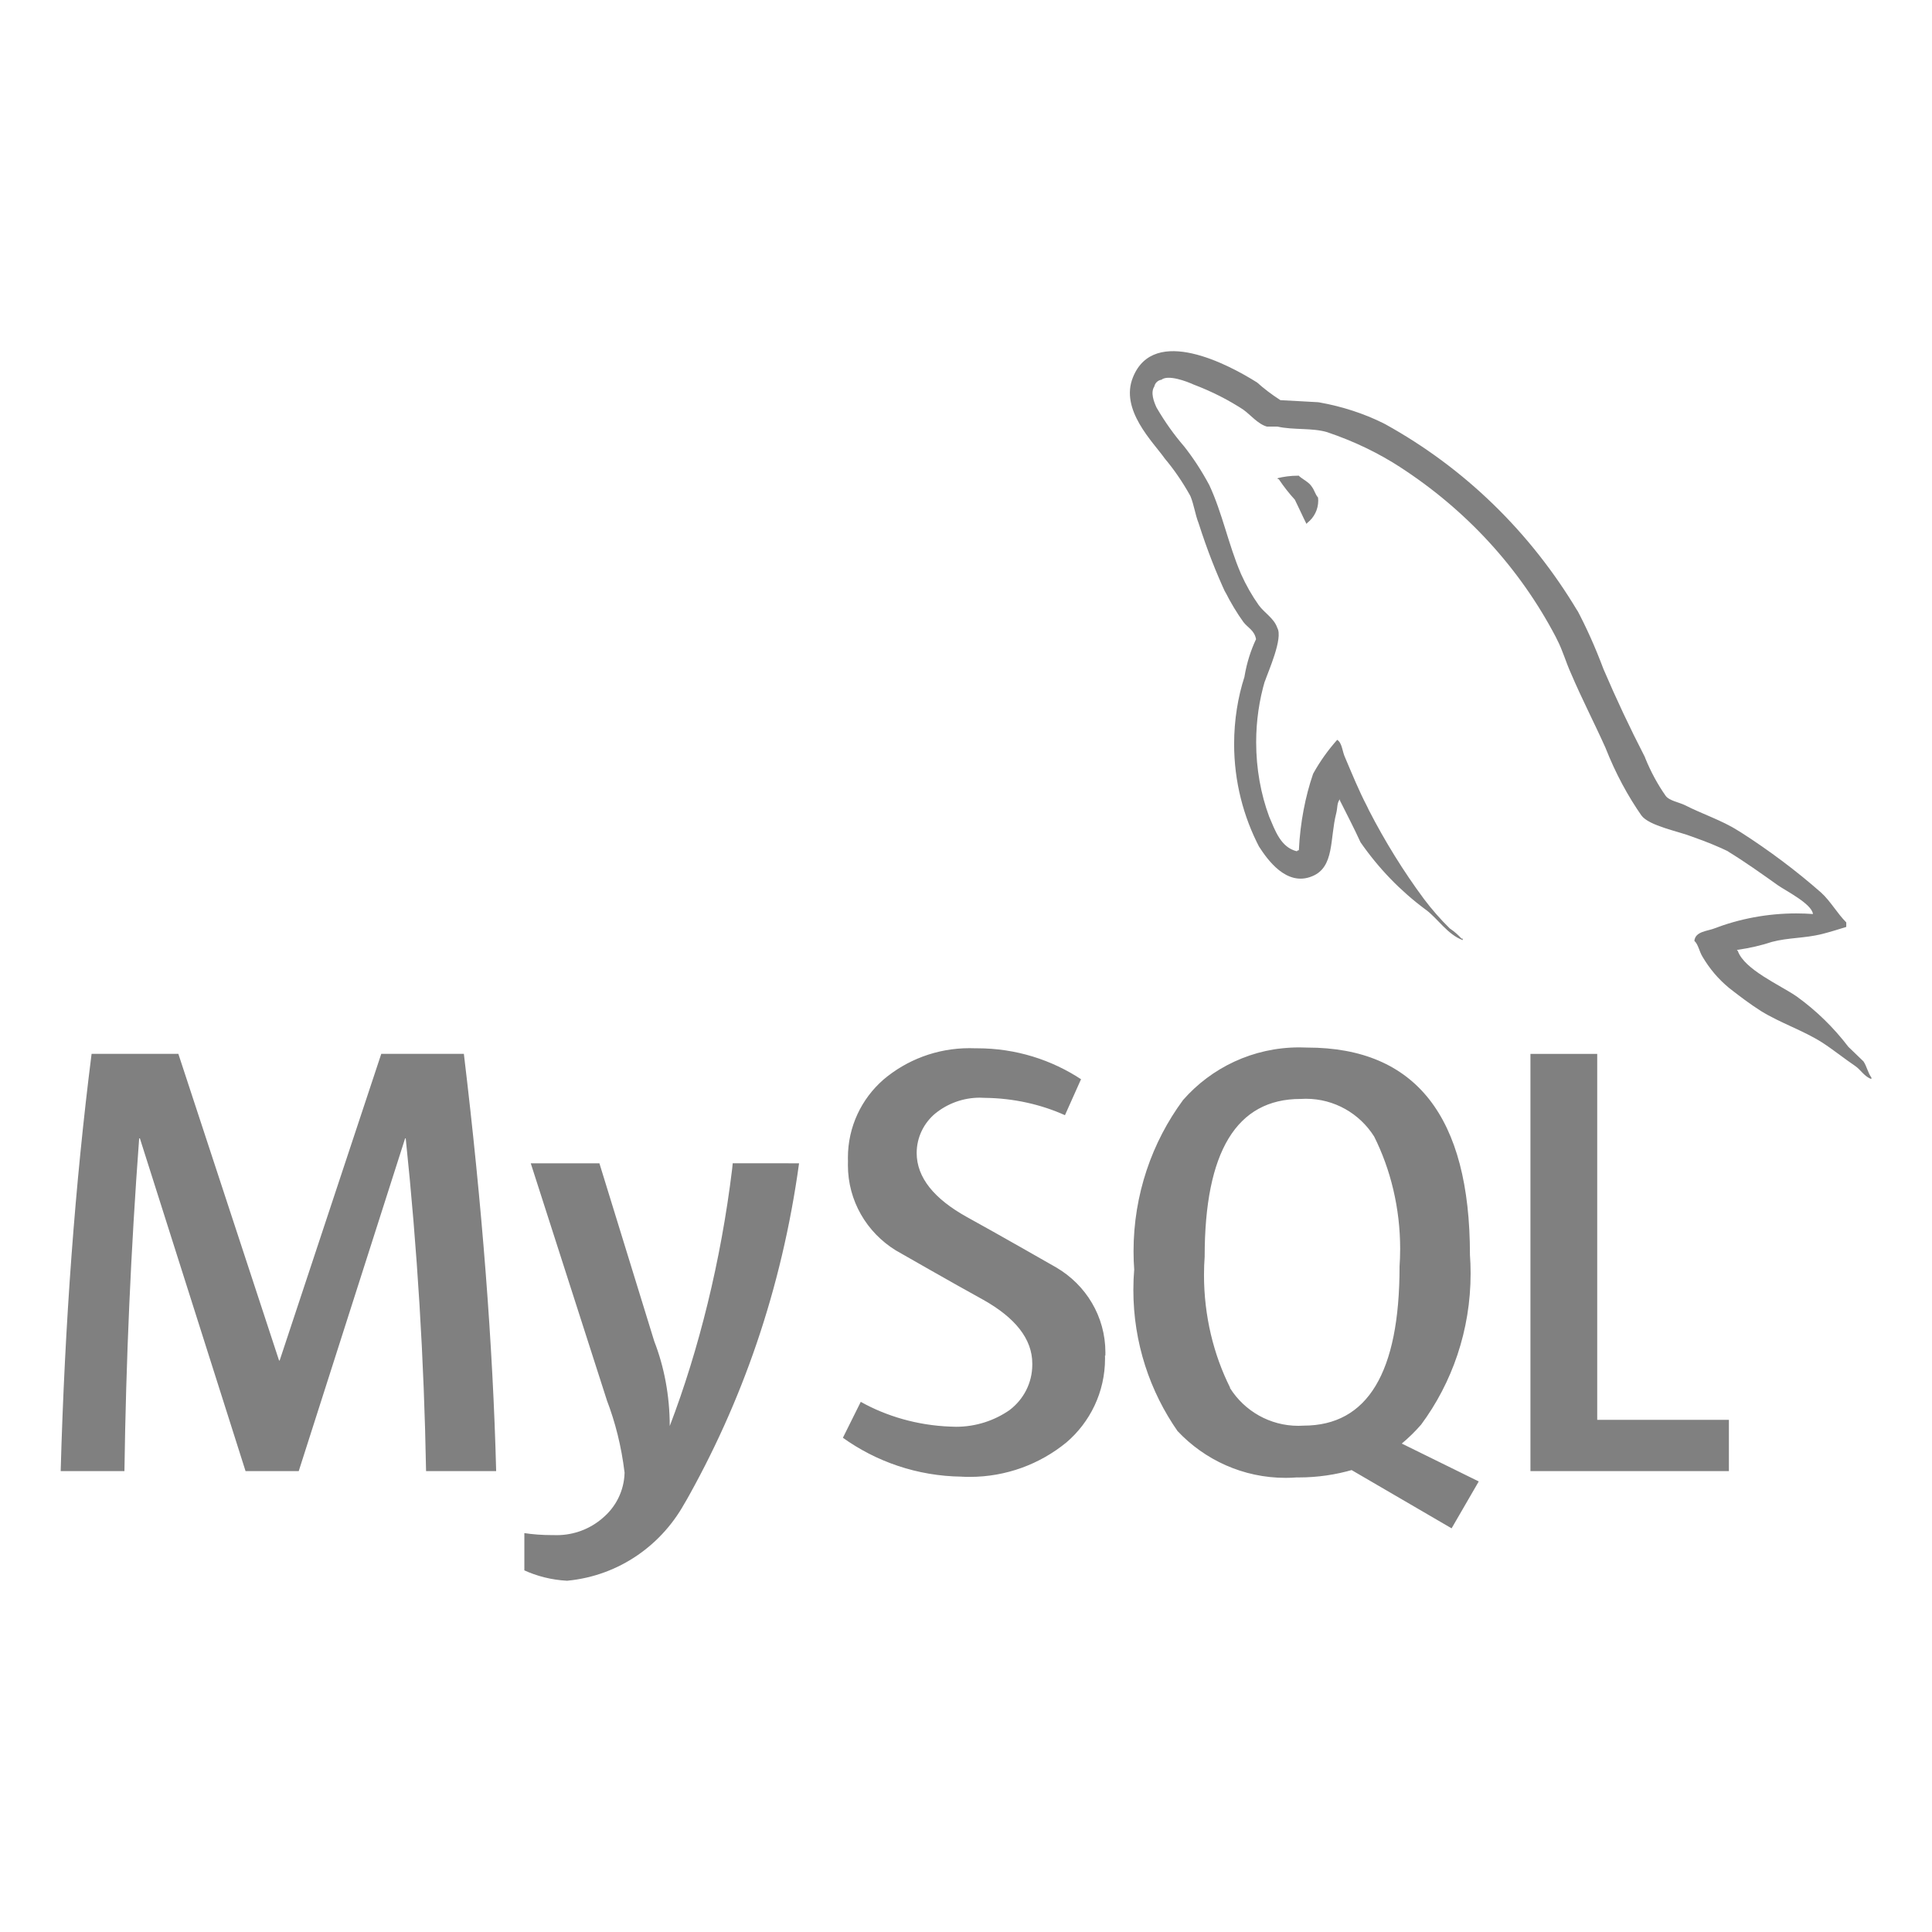
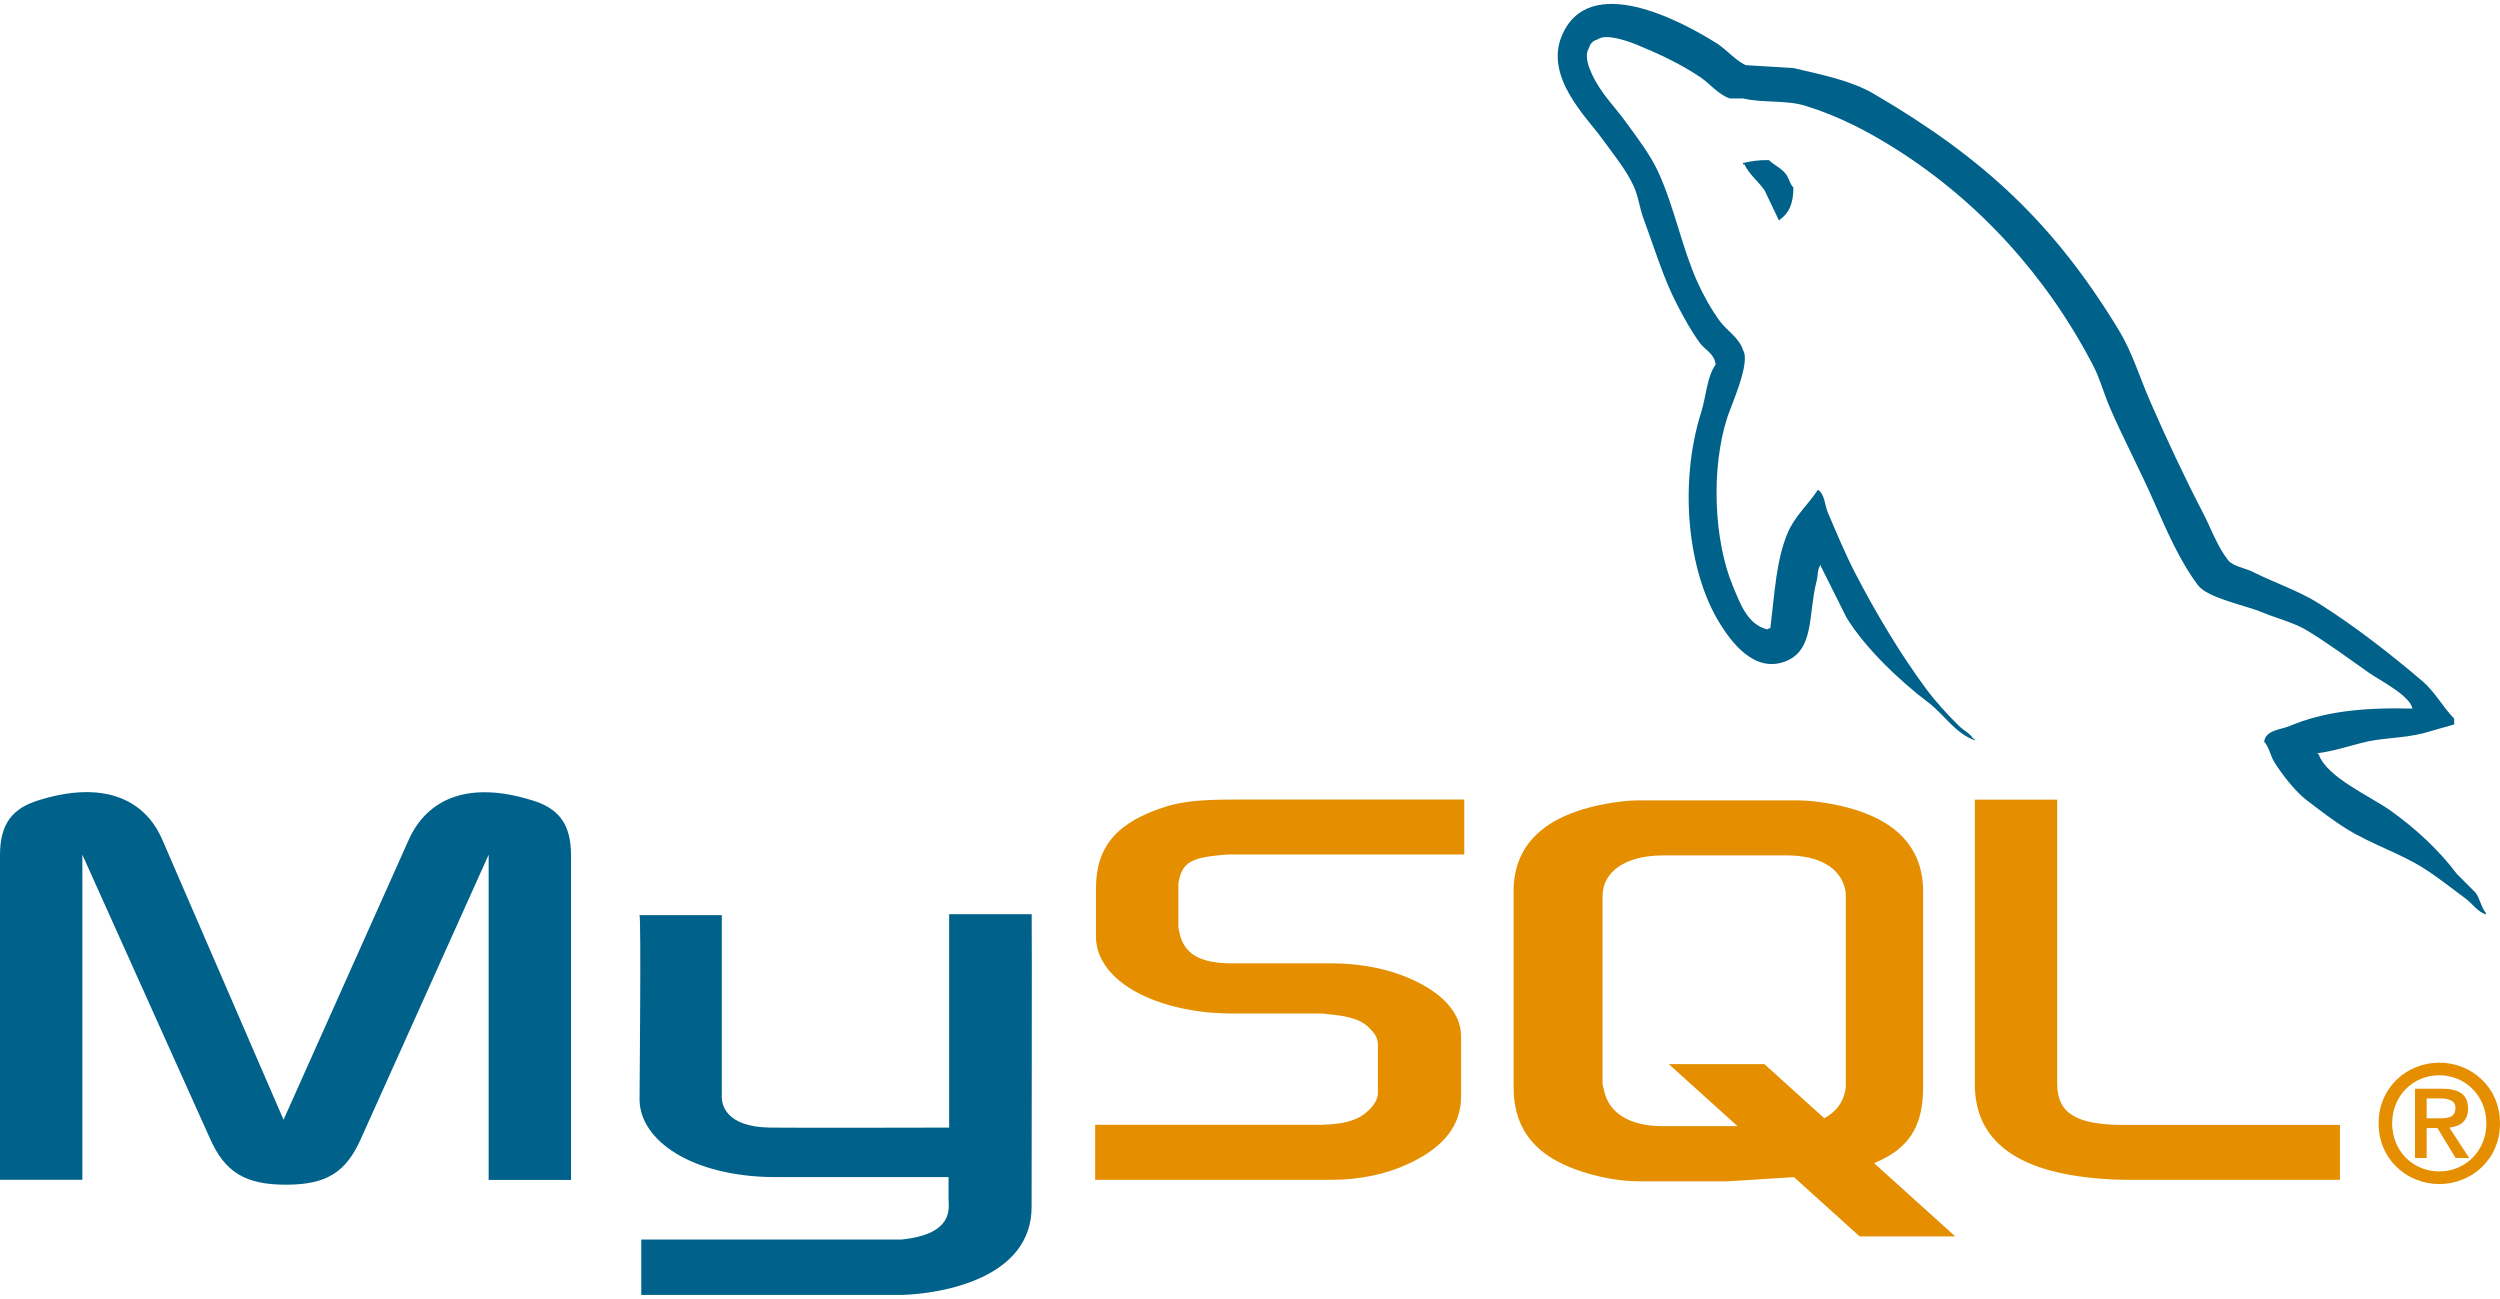
- <svg xmlns="http://www.w3.org/2000/svg" fill="#808080" width="800px" height="800px" viewBox="0 0 32 32" version="1.1">
-   <g id="SVGRepo_bgCarrier" stroke-width="0" />
-   <g id="SVGRepo_tracerCarrier" stroke-linecap="round" stroke-linejoin="round" />
-   <g id="SVGRepo_iconCarrier">
-     <path d="M30.026 15.139c-0.082-0.006-0.177-0.010-0.273-0.010-0.484 0-0.947 0.090-1.373 0.254l0.026-0.009c-0.125 0.050-0.325 0.050-0.342 0.209 0.069 0.066 0.079 0.175 0.137 0.267 0.117 0.198 0.261 0.366 0.429 0.506l0.003 0.003c0.175 0.137 0.35 0.27 0.534 0.387 0.325 0.2 0.694 0.319 1.012 0.52 0.181 0.117 0.366 0.266 0.55 0.391 0.091 0.062 0.15 0.175 0.267 0.215v-0.025c-0.057-0.075-0.075-0.184-0.131-0.267-0.084-0.084-0.167-0.159-0.25-0.241-0.248-0.325-0.535-0.603-0.857-0.835l-0.012-0.008c-0.267-0.182-0.852-0.437-0.962-0.744l-0.016-0.018c0.218-0.031 0.412-0.077 0.599-0.139l-0.024 0.007c0.284-0.075 0.544-0.059 0.837-0.132 0.132-0.034 0.266-0.075 0.4-0.117v-0.075c-0.15-0.15-0.262-0.354-0.417-0.494-0.409-0.36-0.86-0.698-1.335-1.002l-0.045-0.027c-0.262-0.167-0.595-0.275-0.871-0.417-0.1-0.050-0.267-0.075-0.325-0.159-0.13-0.185-0.245-0.397-0.336-0.621l-0.008-0.022q-0.368-0.714-0.684-1.453c-0.144-0.383-0.287-0.697-0.448-1.001l0.023 0.047c-0.786-1.319-1.881-2.379-3.188-3.102l-0.043-0.022c-0.309-0.153-0.668-0.272-1.045-0.339l-0.025-0.004c-0.209-0.010-0.417-0.025-0.625-0.034-0.146-0.094-0.272-0.19-0.39-0.296l0.003 0.003c-0.475-0.3-1.704-0.95-2.054-0.090-0.225 0.542 0.334 1.077 0.527 1.352 0.154 0.183 0.294 0.388 0.415 0.605l0.010 0.020c0.059 0.145 0.075 0.294 0.134 0.445 0.145 0.452 0.292 0.823 0.459 1.182l-0.026-0.062c0.099 0.199 0.202 0.368 0.317 0.528l-0.008-0.012c0.067 0.091 0.182 0.134 0.209 0.284-0.086 0.181-0.153 0.391-0.19 0.61l-0.002 0.014c-0.108 0.332-0.171 0.715-0.171 1.112 0 0.621 0.153 1.206 0.423 1.72l-0.010-0.020c0.134 0.207 0.452 0.667 0.878 0.491 0.375-0.15 0.292-0.625 0.4-1.043 0.025-0.1 0.009-0.166 0.060-0.234v0.019c0.117 0.235 0.235 0.459 0.342 0.694 0.302 0.435 0.661 0.805 1.071 1.11l0.013 0.009c0.2 0.15 0.359 0.41 0.609 0.502v-0.025h-0.019c-0.057-0.062-0.12-0.117-0.189-0.164l-0.004-0.002c-0.155-0.152-0.299-0.316-0.429-0.489l-0.008-0.011c-0.326-0.44-0.636-0.938-0.905-1.461l-0.029-0.061c-0.137-0.262-0.252-0.545-0.362-0.804-0.050-0.1-0.050-0.25-0.134-0.3-0.148 0.166-0.281 0.351-0.392 0.55l-0.008 0.016c-0.128 0.373-0.212 0.804-0.234 1.251l-0 0.011c-0.034 0.009-0.017 0-0.034 0.018-0.267-0.065-0.359-0.342-0.459-0.575-0.136-0.366-0.215-0.79-0.215-1.231 0-0.356 0.051-0.7 0.147-1.025l-0.006 0.026c0.059-0.175 0.309-0.727 0.209-0.895-0.052-0.159-0.217-0.25-0.309-0.379-0.109-0.154-0.209-0.329-0.292-0.514l-0.008-0.020c-0.2-0.467-0.3-0.985-0.517-1.452-0.131-0.244-0.269-0.454-0.424-0.65l0.007 0.009c-0.165-0.191-0.317-0.404-0.449-0.63l-0.011-0.020c-0.041-0.091-0.1-0.242-0.034-0.342 0.012-0.058 0.058-0.103 0.117-0.112l0.001-0c0.11-0.090 0.419 0.027 0.527 0.077 0.317 0.12 0.59 0.261 0.843 0.427l-0.016-0.010c0.117 0.082 0.244 0.241 0.394 0.282h0.175c0.267 0.059 0.569 0.018 0.819 0.091 0.459 0.155 0.856 0.349 1.223 0.587l-0.021-0.013c1.104 0.713 1.988 1.677 2.586 2.816l0.020 0.041c0.1 0.192 0.144 0.369 0.235 0.569 0.175 0.412 0.391 0.829 0.569 1.227 0.169 0.428 0.369 0.798 0.607 1.139l-0.012-0.018c0.125 0.175 0.627 0.266 0.852 0.357 0.237 0.083 0.427 0.162 0.611 0.251l-0.037-0.016c0.287 0.175 0.567 0.375 0.837 0.567 0.137 0.095 0.554 0.304 0.579 0.472zM18.302 22.452c0 0.015 0.001 0.032 0.001 0.049 0 0.558-0.249 1.057-0.643 1.393l-0.003 0.002c-0.432 0.352-0.989 0.566-1.596 0.566-0.047 0-0.094-0.001-0.14-0.004l0.006 0c-0.739-0.010-1.419-0.25-1.976-0.651l0.010 0.007 0.296-0.595c0.429 0.24 0.939 0.389 1.481 0.41l0.006 0c0.027 0.002 0.058 0.003 0.090 0.003 0.332 0 0.641-0.104 0.894-0.281l-0.005 0.003c0.229-0.174 0.375-0.446 0.375-0.752 0-0.006-0-0.011-0-0.017v0.001c0-0.412-0.287-0.762-0.81-1.056-0.485-0.266-1.453-0.821-1.453-0.821-0.478-0.296-0.791-0.817-0.791-1.411 0-0.021 0-0.042 0.001-0.063l-0 0.003c-0.001-0.019-0.001-0.041-0.001-0.063 0-0.515 0.227-0.977 0.586-1.291l0.002-0.002c0.382-0.324 0.881-0.521 1.426-0.521 0.035 0 0.069 0.001 0.103 0.002l-0.005-0c0.009-0 0.020-0 0.031-0 0.639 0 1.234 0.191 1.73 0.52l-0.012-0.007-0.266 0.595c-0.391-0.176-0.847-0.282-1.327-0.287l-0.002-0c-0.024-0.002-0.051-0.003-0.079-0.003-0.28 0-0.538 0.098-0.74 0.262l0.002-0.002c-0.189 0.157-0.309 0.392-0.31 0.655v0c0 0.41 0.292 0.762 0.832 1.062 0.491 0.269 1.483 0.837 1.483 0.837 0.488 0.287 0.811 0.809 0.811 1.407 0 0.018-0 0.037-0.001 0.055l0-0.003zM20.374 22.983c-0.273-0.545-0.432-1.187-0.432-1.866 0-0.107 0.004-0.213 0.012-0.317l-0.001 0.014q0-2.611 1.587-2.612c0.026-0.002 0.057-0.003 0.089-0.003 0.475 0 0.892 0.248 1.129 0.622l0.003 0.005c0.271 0.542 0.43 1.182 0.43 1.858 0 0.104-0.004 0.207-0.011 0.309l0.001-0.014q0 2.632-1.587 2.634c-0.027 0.002-0.058 0.003-0.089 0.003-0.475 0-0.893-0.248-1.13-0.622l-0.003-0.005zM24.488 24.535l-1.27-0.625c0.116-0.097 0.22-0.199 0.316-0.309l0.003-0.003c0.513-0.692 0.821-1.563 0.821-2.505 0-0.109-0.004-0.217-0.012-0.324l0.001 0.014q0-3.43-2.693-3.432c-0.040-0.002-0.087-0.003-0.134-0.003-0.767 0-1.456 0.337-1.925 0.872l-0.002 0.003c-0.511 0.692-0.818 1.562-0.818 2.504 0 0.106 0.004 0.211 0.012 0.315l-0.001-0.014c-0.009 0.101-0.014 0.219-0.014 0.338 0 0.874 0.274 1.684 0.74 2.349l-0.009-0.013c0.449 0.478 1.086 0.776 1.791 0.776 0.066 0 0.131-0.003 0.195-0.008l-0.009 0.001c0.009 0 0.021 0 0.032 0 0.311 0 0.612-0.045 0.897-0.128l-0.022 0.006 1.656 0.965 0.45-0.777zM28.636 24.366h-3.287v-6.91h1.106v6.061h2.181zM13.235 19.268c-0.287 2.084-0.944 3.965-1.905 5.65l0.040-0.077c-0.385 0.741-1.113 1.257-1.968 1.34l-0.010 0.001c-0.259-0.014-0.5-0.076-0.719-0.177l0.012 0.005v-0.617c0.137 0.021 0.295 0.033 0.456 0.033 0.009 0 0.018-0 0.028-0h-0.001c0.016 0.001 0.034 0.001 0.052 0.001 0.289 0 0.554-0.105 0.758-0.28l-0.002 0.001c0.22-0.181 0.361-0.451 0.369-0.755l0-0.001c-0.053-0.438-0.154-0.837-0.299-1.214l0.012 0.034-1.267-3.944h1.137l0.909 2.949c0.162 0.416 0.256 0.898 0.256 1.401 0 0.001 0 0.002 0 0.002v-0c0.482-1.262 0.848-2.734 1.034-4.261l0.009-0.092zM8.215 24.366h-1.158q-0.049-2.761-0.337-5.511h-0.010l-1.762 5.511h-0.881l-1.75-5.511h-0.012q-0.205 2.751-0.244 5.511h-1.056q0.103-3.685 0.512-6.911h1.437l1.668 5.079h0.010l1.683-5.079h1.368q0.454 3.777 0.535 6.911zM21.505 7.879c-0.002 0-0.005-0-0.008-0-0.119 0-0.234 0.015-0.344 0.043l0.010-0.002v0.016h0.017c0.086 0.128 0.174 0.239 0.269 0.343l-0.002-0.002c0.067 0.134 0.125 0.267 0.192 0.4l0.017-0.019c0.109-0.086 0.178-0.218 0.178-0.366 0-0.018-0.001-0.035-0.003-0.053l0 0.002c-0.050-0.059-0.057-0.117-0.1-0.175-0.050-0.084-0.157-0.125-0.225-0.191z" />
+ <svg xmlns="http://www.w3.org/2000/svg" width="256" height="133" viewBox="0 0 204.8 105.765">
+   <path d="M0 96.334h6.747V69.7l10.445 23.227c1.232 2.8 2.92 3.806 6.228 3.806s4.93-.995 6.164-3.806L40.03 69.7v26.644h6.748v-26.6c0-2.595-1.04-3.85-3.18-4.498-5.125-1.6-8.564-.216-10.12 3.244l-10.25 22.923L13.3 68.48c-1.492-3.46-4.995-4.844-10.12-3.244C1.038 65.885 0 67.14 0 69.734v26.6zm52.386-21.686h6.745v14.68c-.063.798.256 2.67 3.952 2.727 1.886.03 14.554 0 14.672 0v-17.48h6.76c.03 0-.007 23.834-.006 23.936.037 5.878-7.294 7.155-10.672 7.254H52.533v-4.54l21.342-.001c4.342-.46 3.83-2.617 3.83-3.344v-1.77h-14.34c-6.672-.06-10.92-2.973-10.973-6.323-.005-.3.144-14.995-.004-15.14z" fill="#00618a" />
+   <path d="M89.716 96.334h19.398c2.27 0 4.477-.475 6.23-1.298 2.92-1.34 4.347-3.157 4.347-5.536v-4.93c0-1.947-1.622-3.763-4.8-4.974-1.687-.65-3.763-.995-5.774-.995h-8.175c-2.724 0-4.022-.822-4.346-2.638-.065-.216-.065-.4-.065-.606v-3.07c0-.173 0-.347.065-.563.324-1.384 1.038-1.774 3.438-2 .195 0 .454-.044.65-.044h19.268v-4.497h-18.944c-2.725 0-4.152.173-5.45.562C91.532 67 89.78 69 89.78 72.46v3.936c0 3.028 3.44 5.623 9.212 6.228.65.043 1.298.086 1.946.086h7.007c.26 0 .52 0 .714.044 2.14.173 3.05.562 3.698 1.34.4.4.52.78.52 1.2v3.936c0 .476-.324 1.082-.973 1.6-.584.52-1.557.865-2.855.952-.26 0-.454.043-.713.043h-18.62v4.498zm72.064-7.828c0 4.628 3.438 7.223 10.38 7.742a29.45 29.45 0 0 0 1.946.086h17.582v-4.498h-17.712c-3.957 0-5.45-.995-5.45-3.374v-23.27h-6.747v23.312zm-37.785.234V72.705c0-4.074 2.86-6.545 8.516-7.325a12.94 12.94 0 0 1 1.821-.13h12.807a13.87 13.87 0 0 1 1.886.13c5.656.78 8.516 3.25 8.516 7.325V88.74c0 3.305-1.215 5.074-4.015 6.227l6.646 6h-7.834l-5.377-4.854-5.413.343h-7.216c-1.235 0-2.535-.174-3.966-.564-4.3-1.17-6.37-3.424-6.37-7.152zm7.283-.4c0 .217.065.433.13.694.4 1.864 2.145 2.904 4.8 2.904h6.13l-5.63-5.083h7.834l4.9 4.433c.905-.482 1.5-1.22 1.7-2.167.065-.216.065-.433.065-.65V73.096c0-.173 0-.4-.065-.607-.4-1.733-2.146-2.73-4.746-2.73H136.22c-3 0-4.94 1.3-4.94 3.337v15.256z" fill="#e48e00" />
+   <g fill="#00618a">
+     <path d="M197.624 57.73c-4.147-.112-7.316.273-10.024 1.415-.77.325-1.997.333-2.123 1.298.423.443.49 1.105.825 1.65.647 1.047 1.74 2.45 2.713 3.184 1.064.803 2.16 1.663 3.303 2.36 2.03 1.238 4.296 1.945 6.25 3.184 1.152.73 2.296 1.65 3.42 2.476.555.408.93 1.042 1.65 1.297v-.118c-.38-.483-.477-1.147-.825-1.65l-1.533-1.533c-1.5-2-3.402-3.737-5.425-5.19-1.613-1.158-5.224-2.722-5.897-4.6l-.118-.118c1.144-.13 2.483-.543 3.54-.825 1.773-.475 3.358-.353 5.19-.825l2.477-.708v-.472c-.926-.95-1.586-2.207-2.595-3.066-2.64-2.25-5.523-4.495-8.49-6.37-1.646-1.04-3.68-1.714-5.425-2.595-.587-.296-1.618-.45-2.005-.944-.916-1.168-1.415-2.65-2.122-4-1.48-2.85-2.934-5.964-4.246-8.963-.895-2.045-1.48-4.062-2.594-5.897-5.355-8.804-11.12-14.118-20.048-19.34-1.9-1.11-4.187-1.55-6.605-2.123l-3.892-.236c-.792-.33-1.616-1.3-2.36-1.77-2.958-1.87-10.545-5.933-12.736-.6-1.383 3.373 2.067 6.664 3.302 8.374.866 1.2 1.976 2.543 2.594 3.892.407.886.478 1.775.826 2.713.857 2.3 1.603 4.823 2.712 6.958.56 1.08 1.178 2.218 1.887 3.184.435.593 1.18.854 1.297 1.77-.728 1.02-.77 2.6-1.18 3.892-1.843 5.812-1.148 13.035 1.533 17.337.823 1.32 2.76 4.152 5.425 3.066 2.33-.95 1.8-3.89 2.477-6.486.15-.59.058-1.02.354-1.415v.118l2.123 4.245c1.57 2.53 4.36 5.175 6.722 6.96 1.225.925 2.2 2.525 3.774 3.066v-.118h-.118c-.307-.48-.787-.677-1.18-1.06-.923-.905-1.95-2.03-2.713-3.066-2.15-2.918-4.048-6.11-5.778-9.435-.826-1.587-1.545-3.338-2.24-4.953-.268-.623-.265-1.564-.825-1.887-.763 1.184-1.887 2.14-2.477 3.538-.944 2.234-1.066 4.958-1.415 7.784-.207.074-.115.023-.236.118-1.642-.396-2.22-2.087-2.83-3.538-1.544-3.67-1.83-9.576-.472-13.798.35-1.092 1.94-4.534 1.297-5.543-.307-1.007-1.32-1.6-1.887-2.36-.7-.95-1.402-2.204-1.887-3.302-1.264-2.86-1.854-6.07-3.184-8.963-.636-1.382-1.71-2.78-2.594-4-.978-1.36-2.073-2.364-2.83-4-.27-.585-.636-1.52-.236-2.123a.93.93 0 0 1 .708-.708c.684-.527 2.59.175 3.302.472 1.89.786 3.47 1.534 5.072 2.595.77.5 1.547 1.496 2.476 1.77h1.06c1.66.382 3.52.12 5.07.59 2.742.833 5.198 2.13 7.43 3.538 6.798 4.292 12.355 10.402 16.157 17.7.612 1.173.876 2.294 1.415 3.538 1.087 2.5 2.456 5.093 3.538 7.547 1.08 2.45 2.13 4.92 3.656 6.958.802 1.07 3.9 1.646 5.307 2.24.987.417 2.603.852 3.538 1.415 1.785 1.077 3.515 2.36 5.19 3.54.837.59 3.41 1.883 3.538 2.948z" />
+     <path d="M144.91 12.798c-.865-.016-1.476.094-2.123.236v.118h.118c.412.848 1.14 1.393 1.65 2.123l1.18 2.476.118-.118c.73-.515 1.065-1.338 1.06-2.595-.293-.308-.336-.694-.59-1.062-.337-.49-1-.768-1.415-1.18z" fill-rule="evenodd" />
  </g>
+   <path d="M194.855 91.708c0 2.97 2.347 4.972 4.972 4.972s4.972-2.002 4.972-4.972-2.347-4.972-4.972-4.972-4.972 2.002-4.972 4.972zm8.83 0c0 2.254-1.723 3.938-3.86 3.938-2.16 0-3.86-1.684-3.86-3.938s1.698-3.938 3.86-3.938c2.135 0 3.86 1.684 3.86 3.938zm-2.52 2.838h1.113l-1.63-2.492c.875-.093 1.537-.518 1.537-1.552 0-1.154-.73-1.63-2.134-1.63h-2.215v5.675h.955v-2.453h.888l1.485 2.453zm-2.374-3.25v-1.63h1.1c.57 0 1.26.106 1.26.77 0 .795-.623.862-1.34.862h-1.02z" fill="#e48e00" fill-rule="evenodd" />
</svg>
